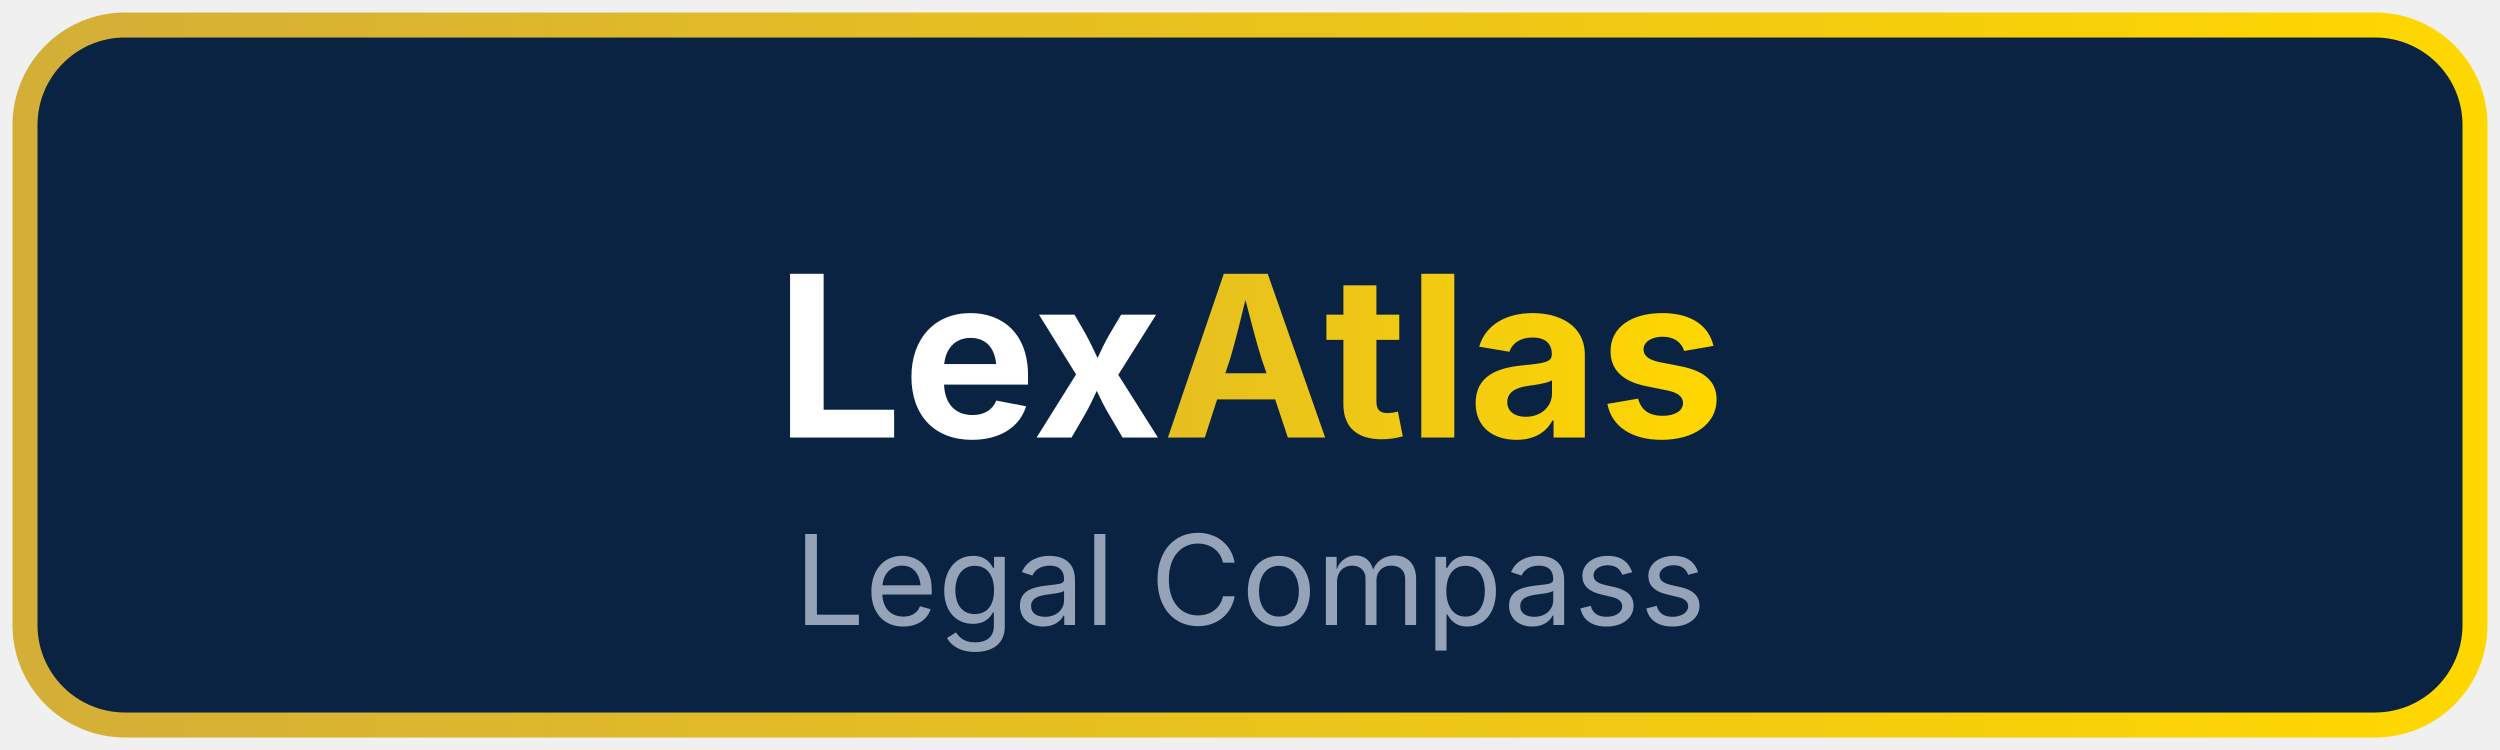
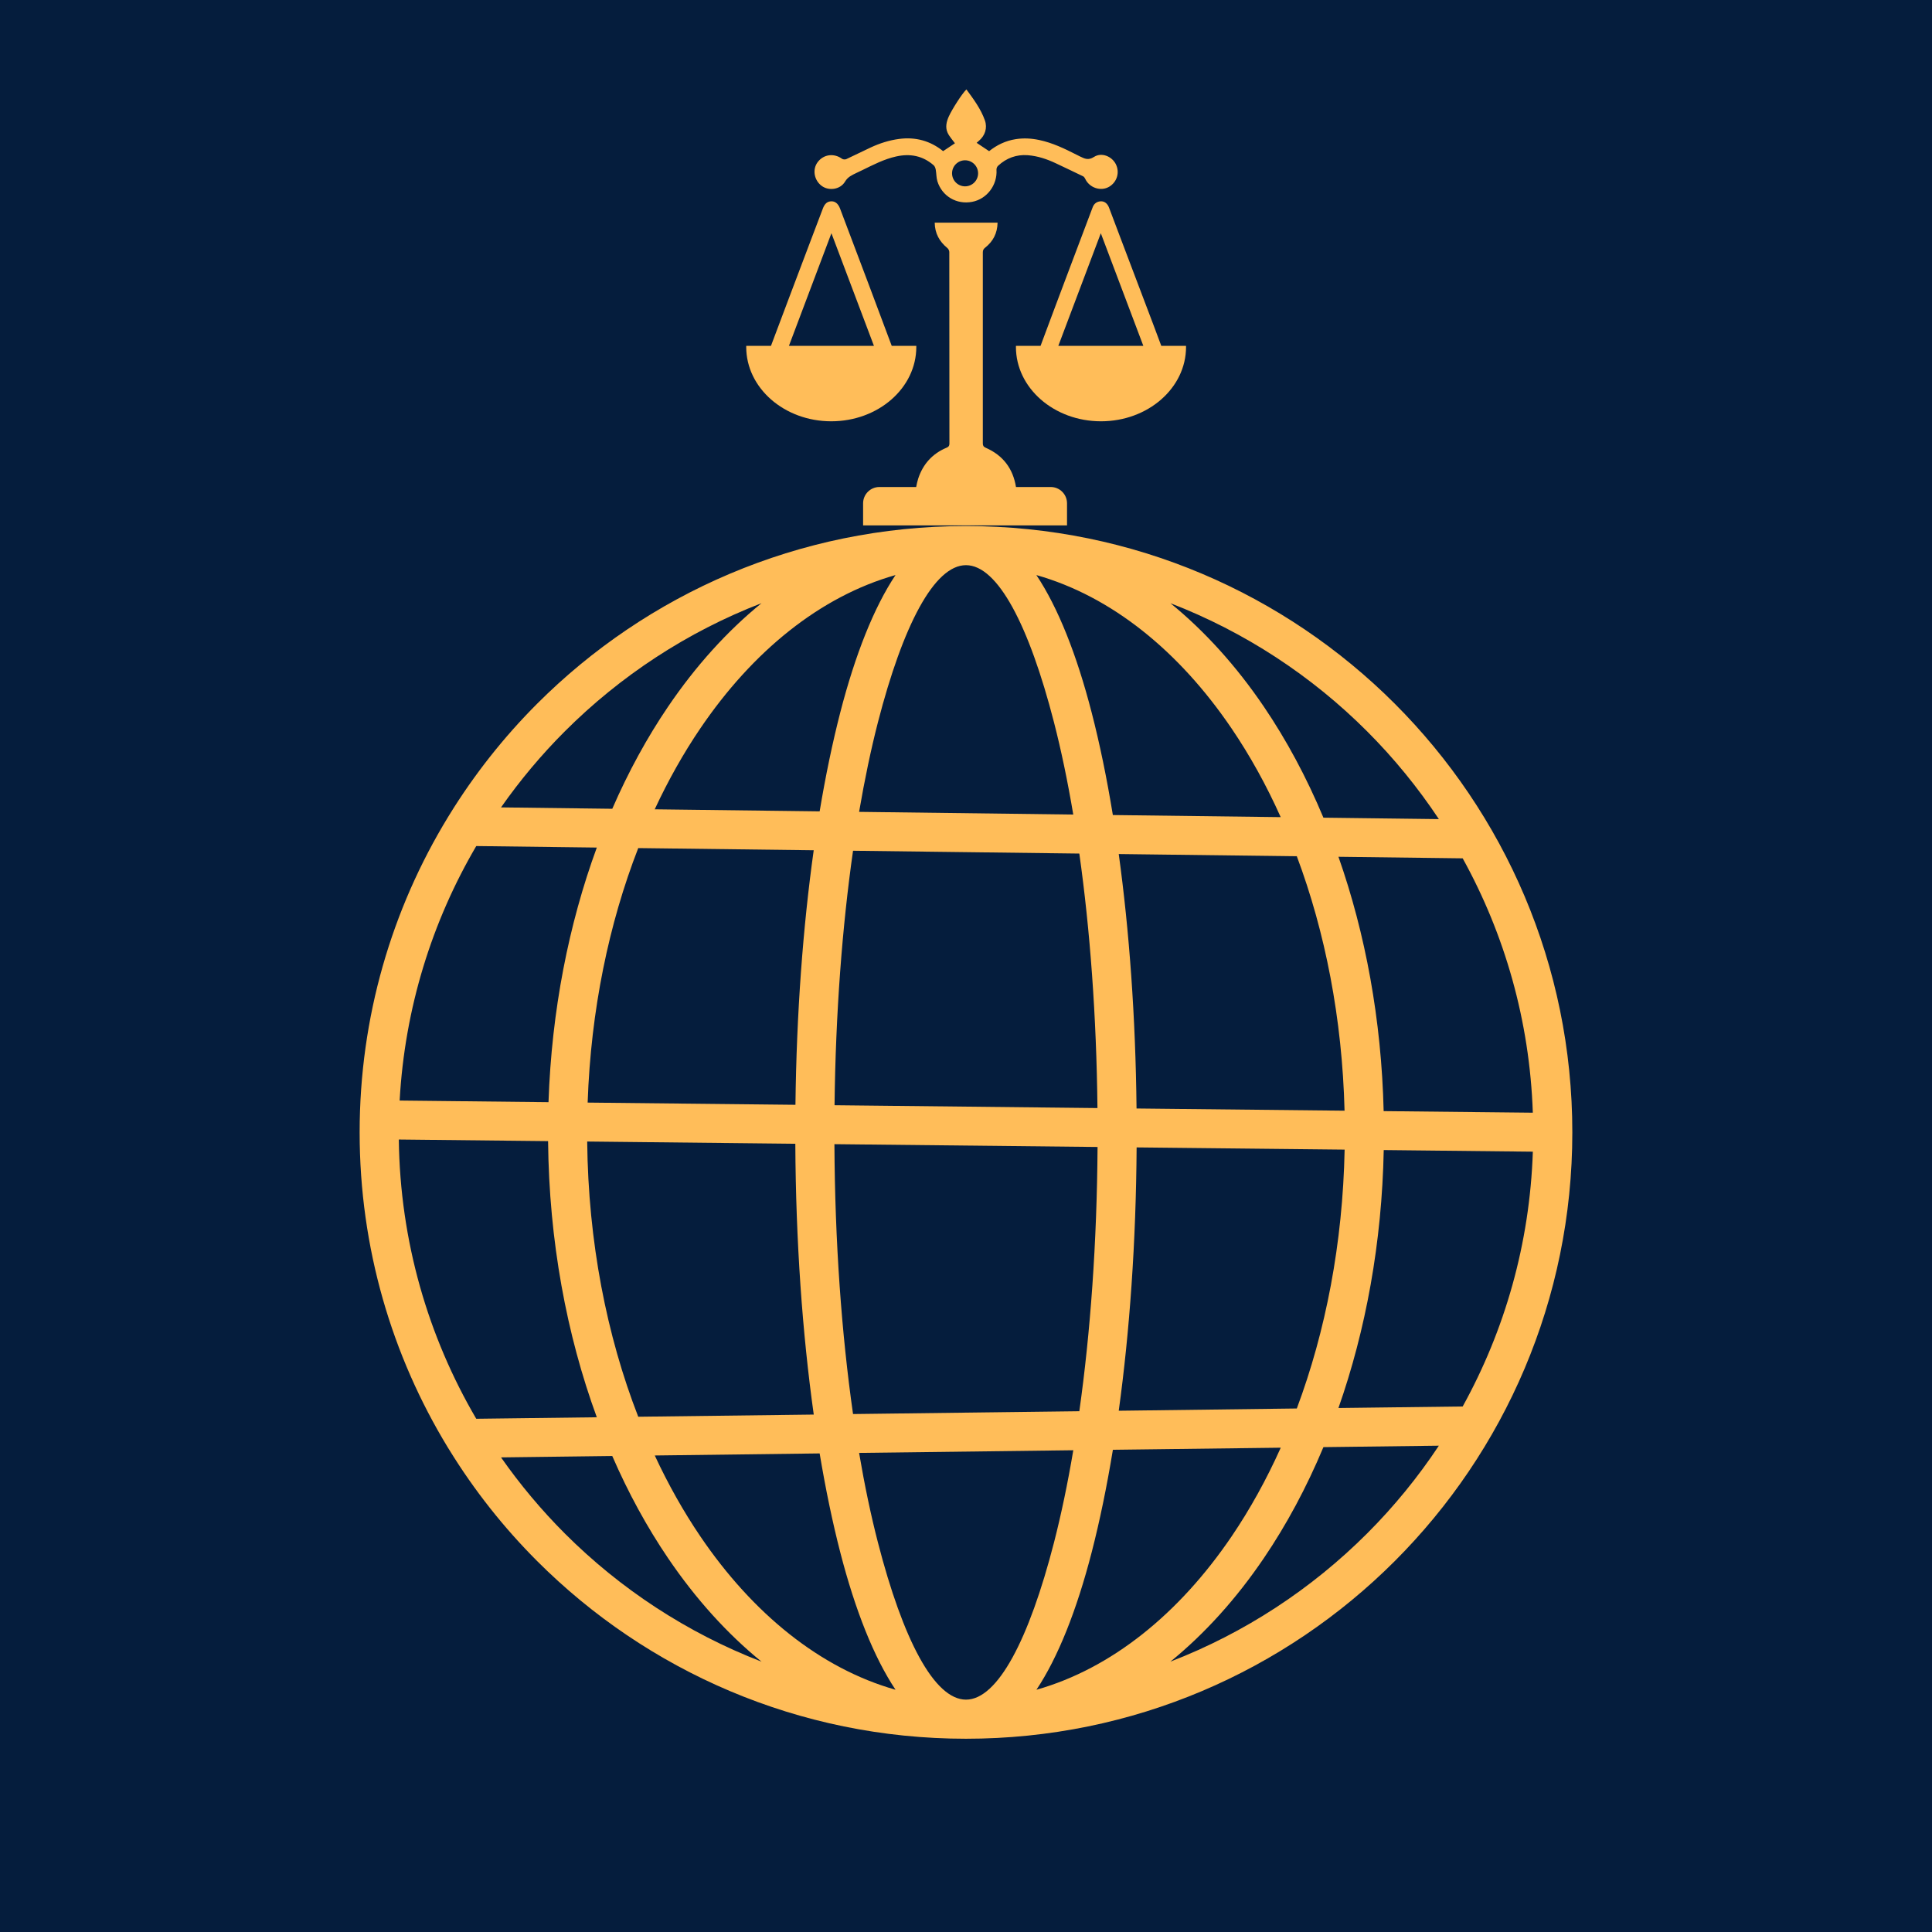
- <svg xmlns="http://www.w3.org/2000/svg" width="200" height="60" viewBox="0 0 200 60" fill="none">
+ <svg xmlns="http://www.w3.org/2000/svg" width="500" zoomAndPan="magnify" viewBox="0 0 375 375" height="500" preserveAspectRatio="xMidYMid meet" version="1.0">
  <defs>
-     <linearGradient id="goldGradient" x1="0%" y1="0%" x2="100%" y2="0%">
-       <stop offset="0%" style="stop-color:#D4AF37;stop-opacity:1" />
-       <stop offset="100%" style="stop-color:#FFD700;stop-opacity:1" />
-     </linearGradient>
+     <clipPath id="27028f6e79">
+       <path d="M 69.805 102.105 L 305.305 102.105 L 305.305 337.605 L 69.805 337.605 Z M 69.805 102.105 " clip-rule="nonzero" />
+     </clipPath>
+     <clipPath id="396ddd55fe">
+       <path d="M 144.824 39 L 178 39 L 178 82 L 144.824 82 Z M 144.824 39 " clip-rule="nonzero" />
+     </clipPath>
+     <clipPath id="a5d85ce25c">
+       <path d="M 197 39 L 230.324 39 L 230.324 82 L 197 82 Z M 197 39 " clip-rule="nonzero" />
+     </clipPath>
+     <clipPath id="74c1323355">
+       <path d="M 158 17.289 L 217 17.289 L 217 40 L 158 40 Z M 158 17.289 " clip-rule="nonzero" />
+     </clipPath>
  </defs>
-   <rect x="2" y="2" width="196" height="56" rx="8" fill="#0A2342" stroke="url(#goldGradient)" stroke-width="2" />
-   <text x="100" y="35" font-family="Inter, Arial, sans-serif" font-size="18" font-weight="700" text-anchor="middle" fill="white">
-     Lex<tspan fill="url(#goldGradient)">Atlas</tspan>
-   </text>
-   <text x="100" y="50" font-family="Inter, Arial, sans-serif" font-size="10" font-weight="400" text-anchor="middle" fill="#94A3B8">
-     Legal Compass
-   </text>
+   <rect x="-37.5" width="450" fill="#ffffff" y="-37.5" height="450" fill-opacity="1" />
+   <rect x="-37.5" width="450" fill="#051d3d" y="-37.5" height="450" fill-opacity="1" />
+   <g clip-path="url(#27028f6e79)">
+     <path fill="#ffbd59" d="M 270.715 136.578 C 249.422 115.289 220.008 102.113 187.52 102.105 C 187.512 102.105 187.5 102.105 187.496 102.105 C 187.488 102.105 187.477 102.105 187.473 102.105 C 154.98 102.113 125.566 115.289 104.273 136.578 C 97.773 143.082 92.035 150.344 87.191 158.215 C 87.098 158.344 87.016 158.473 86.945 158.617 C 76.07 176.445 69.805 197.391 69.805 219.797 C 69.805 242.207 76.07 263.148 86.938 280.98 C 87.016 281.121 87.098 281.25 87.188 281.379 C 92.027 289.254 97.773 296.516 104.273 303.016 C 125.57 324.312 155 337.488 187.496 337.488 C 219.988 337.488 249.418 324.312 270.715 303.016 C 292.012 281.723 305.188 252.293 305.188 219.797 C 305.188 187.305 292.012 157.875 270.715 136.578 Z M 283.906 272.996 L 259.793 273.293 C 265.094 258.199 268.23 241.211 268.582 223.227 L 297.523 223.539 C 296.93 241.434 292.062 258.246 283.906 272.996 Z M 77.41 221.18 L 106.383 221.492 C 106.57 240.84 109.973 259.07 115.84 275.09 L 92.441 275.383 C 83.098 259.438 77.652 240.934 77.41 221.18 Z M 92.441 164.219 L 115.84 164.512 C 110.395 179.371 107.07 196.137 106.465 213.93 L 77.57 213.617 C 78.566 195.664 83.855 178.863 92.441 164.219 Z M 220.602 215.156 C 220.418 197.383 219.188 180.625 217.148 165.77 L 251.711 166.199 C 257.223 180.914 260.523 197.695 260.977 215.586 Z M 187.496 329.898 C 181.34 329.891 175.262 318.242 170.406 299.398 C 169.039 294.109 167.816 288.281 166.75 282.008 L 208.324 281.492 C 207.238 287.957 205.977 293.961 204.582 299.398 C 199.73 318.242 193.648 329.898 187.496 329.898 Z M 165.574 274.465 C 163.355 258.93 162.055 241.102 161.961 222.082 L 213.035 222.629 C 212.914 241.219 211.652 258.66 209.496 273.918 Z M 161.984 214.523 C 162.195 196.629 163.473 179.852 165.574 165.129 L 209.496 165.676 C 211.574 180.418 212.828 197.195 213.016 215.074 Z M 166.75 157.582 C 167.824 151.309 169.047 145.48 170.406 140.191 C 175.262 121.355 181.344 109.699 187.496 109.699 C 193.648 109.699 199.73 121.355 204.578 140.195 C 205.977 145.629 207.23 151.629 208.32 158.105 Z M 216.004 158.199 C 214.828 151.008 213.453 144.34 211.898 138.332 C 208.984 127.016 205.344 117.891 201.16 111.621 C 215.746 115.758 228.852 126.367 239.043 141.387 C 242.598 146.621 245.801 152.395 248.582 158.605 Z M 163.086 138.324 C 161.59 144.141 160.25 150.559 159.094 157.484 L 127.082 157.086 C 129.707 151.449 132.668 146.188 135.934 141.379 C 146.125 126.367 159.23 115.754 173.82 111.617 C 169.641 117.883 166.004 127.016 163.086 138.324 Z M 157.941 165.035 C 155.863 179.871 154.605 196.648 154.395 214.441 L 114.062 214.012 C 114.684 196.07 118.18 179.277 123.883 164.613 Z M 113.973 221.57 L 154.371 222.004 C 154.465 240.977 155.746 258.855 157.949 274.566 L 123.883 274.988 C 117.75 259.234 114.18 241.023 113.973 221.57 Z M 159.094 282.109 C 160.25 289.031 161.586 295.457 163.086 301.27 C 166 312.586 169.641 321.711 173.824 327.98 C 159.238 323.844 146.133 313.234 135.941 298.215 C 132.676 293.406 129.715 288.148 127.09 282.508 Z M 211.902 301.27 C 213.453 295.262 214.828 288.594 216.012 281.402 L 248.594 280.996 C 245.805 287.211 242.609 292.977 239.055 298.215 C 228.863 313.227 215.758 323.844 201.172 327.98 C 205.348 321.711 208.984 312.586 211.902 301.27 Z M 217.148 273.824 C 219.258 258.488 220.5 241.125 220.617 222.711 L 260.992 223.141 C 260.629 241.352 257.305 258.438 251.711 273.387 Z M 268.566 215.668 C 268.141 197.941 265.031 181.199 259.793 166.301 L 283.906 166.602 C 292.047 181.324 296.914 198.105 297.52 215.973 Z M 265.348 141.945 C 270.539 147.137 275.203 152.848 279.281 158.988 L 256.875 158.711 C 253.598 150.871 249.707 143.633 245.305 137.148 C 239.969 129.285 233.863 122.52 227.18 117.082 C 241.621 122.656 254.598 131.188 265.348 141.945 Z M 109.641 141.945 C 120.398 131.195 133.367 122.656 147.809 117.078 C 141.125 122.516 135.023 129.281 129.684 137.145 C 125.605 143.152 121.965 149.805 118.844 156.984 L 97.25 156.715 C 100.949 151.438 105.094 146.488 109.641 141.945 Z M 97.25 282.879 L 118.84 282.609 C 121.957 289.789 125.602 296.445 129.68 302.453 C 135.016 310.312 141.117 317.082 147.805 322.523 C 133.363 316.941 120.387 308.406 109.637 297.656 C 105.094 293.109 100.949 288.16 97.25 282.879 Z M 265.348 297.652 C 254.59 308.402 241.621 316.941 227.18 322.52 C 233.863 317.082 239.969 310.312 245.305 302.445 C 249.707 295.961 253.598 288.723 256.875 280.887 L 279.281 280.609 C 275.211 286.754 270.539 292.461 265.348 297.652 Z M 265.348 297.652 " fill-opacity="1" fill-rule="nonzero" />
+   </g>
+   <g clip-path="url(#396ddd55fe)">
+     <path fill="#ffbd59" d="M 161.379 45.27 C 164.16 52.641 166.887 59.863 169.629 67.125 L 153.133 67.125 C 155.867 59.879 158.594 52.648 161.379 45.27 Z M 173.082 67.125 C 171.617 63.176 170.133 59.23 168.645 55.285 C 166.781 50.344 164.91 45.406 163.047 40.465 C 162.707 39.57 162.137 39.074 161.406 39.074 C 160.598 39.078 160.082 39.508 159.719 40.469 C 158.895 42.641 158.066 44.812 157.246 46.984 C 155.895 50.555 154.547 54.121 153.199 57.688 C 152.012 60.832 150.824 63.98 149.648 67.125 L 144.844 67.125 C 144.844 67.195 144.84 67.27 144.84 67.34 C 144.84 75.309 152.23 81.773 161.348 81.773 C 170.465 81.773 177.855 75.309 177.855 67.34 C 177.855 67.27 177.852 67.195 177.852 67.125 L 173.082 67.125 " fill-opacity="1" fill-rule="nonzero" />
+   </g>
+   <g clip-path="url(#a5d85ce25c)">
+     <path fill="#ffbd59" d="M 213.668 45.27 C 216.445 52.629 219.172 59.848 221.918 67.125 L 205.422 67.125 C 208.156 59.879 210.879 52.656 213.668 45.27 Z M 230.203 67.125 L 225.402 67.125 C 224.926 65.836 224.445 64.547 223.957 63.258 C 221.832 57.645 219.703 52.035 217.574 46.422 C 216.801 44.375 216.035 42.324 215.254 40.281 C 214.949 39.488 214.375 39.059 213.699 39.074 C 212.945 39.09 212.363 39.496 212.094 40.211 C 210.641 44.051 209.188 47.895 207.742 51.738 C 205.812 56.863 203.879 61.992 201.973 67.125 L 197.199 67.125 C 197.199 67.195 197.191 67.27 197.191 67.34 C 197.191 75.309 204.582 81.773 213.703 81.773 C 222.82 81.773 230.211 75.309 230.211 67.34 C 230.211 67.27 230.203 67.195 230.203 67.125 " fill-opacity="1" fill-rule="nonzero" />
+   </g>
+   <path fill="#ffbd59" d="M 207.109 99.523 L 207.109 97.695 C 207.109 95.945 205.691 94.527 203.941 94.527 L 197.203 94.527 C 196.625 90.984 194.723 88.391 191.32 86.906 C 190.887 86.711 190.766 86.488 190.766 86.047 C 190.777 73.695 190.777 61.344 190.766 48.992 C 190.766 48.594 190.879 48.34 191.199 48.086 C 192.734 46.875 193.59 45.301 193.629 43.215 C 189.523 43.215 185.492 43.215 181.426 43.215 C 181.457 45.316 182.344 46.875 183.871 48.137 C 184.078 48.305 184.258 48.645 184.258 48.906 C 184.277 61.305 184.273 73.699 184.281 86.094 C 184.281 86.523 184.133 86.727 183.734 86.895 C 180.969 88.051 179.133 90.094 178.211 92.934 C 178.047 93.445 177.938 93.98 177.828 94.527 L 170.691 94.527 C 168.945 94.527 167.527 95.945 167.527 97.695 L 167.527 101.984 L 207.109 101.984 L 207.109 101.973 C 207.109 101.137 207.117 100.332 207.109 99.523 " fill-opacity="1" fill-rule="nonzero" />
+   <g clip-path="url(#74c1323355)">
+     <path fill="#ffbd59" d="M 187.316 36.168 C 185.922 36.168 184.793 35.035 184.793 33.641 C 184.793 32.246 185.922 31.113 187.316 31.113 C 188.715 31.113 189.848 32.246 189.848 33.641 C 189.848 35.035 188.715 36.168 187.316 36.168 Z M 216.57 31.84 C 215.801 30.34 213.809 29.512 212.344 30.461 C 211.223 31.184 210.5 30.785 209.605 30.355 C 209.383 30.25 209.16 30.137 208.941 30.023 C 206.625 28.844 204.289 27.719 201.719 27.176 C 200.195 26.855 198.688 26.766 197.141 27.012 C 195.172 27.32 193.461 28.16 191.988 29.34 C 191.156 28.785 190.379 28.262 189.566 27.723 C 189.715 27.594 189.855 27.457 190.004 27.332 C 191.195 26.332 191.688 24.836 191.168 23.367 C 190.375 21.129 188.969 19.254 187.578 17.355 C 186.711 18.195 184.77 21.254 184.164 22.598 C 183.699 23.633 183.457 24.707 183.918 25.742 C 184.258 26.496 184.867 27.129 185.352 27.809 C 184.68 28.258 183.898 28.777 183.059 29.336 C 180.578 27.336 177.715 26.547 174.531 26.965 C 172.594 27.219 170.746 27.812 168.977 28.637 C 167.398 29.367 165.848 30.16 164.27 30.883 C 164.043 30.988 163.633 30.961 163.441 30.82 C 161.859 29.676 159.836 29.945 158.691 31.492 C 157.652 32.898 158.008 34.977 159.48 36.074 C 160.863 37.105 163.094 36.809 164.016 35.258 C 164.57 34.32 165.375 33.988 166.219 33.574 C 166.582 33.398 166.953 33.23 167.316 33.051 C 169.469 32.004 171.582 30.891 173.953 30.367 C 176.672 29.766 179.109 30.23 181.227 32.082 C 181.445 32.273 181.574 32.637 181.629 32.941 C 181.766 33.688 181.727 34.477 181.949 35.191 C 182.863 38.109 185.703 39.754 188.699 39.176 C 191.57 38.625 193.609 35.914 193.418 32.945 C 193.402 32.691 193.535 32.352 193.723 32.18 C 195.344 30.676 197.281 29.961 199.48 30.125 C 201.414 30.27 203.234 30.887 204.98 31.715 C 206.73 32.547 208.488 33.371 210.234 34.223 C 210.406 34.305 210.547 34.516 210.633 34.699 C 211.445 36.457 213.652 37.199 215.273 36.254 C 216.828 35.344 217.387 33.441 216.57 31.84 " fill-opacity="1" fill-rule="nonzero" />
+   </g>
</svg>
